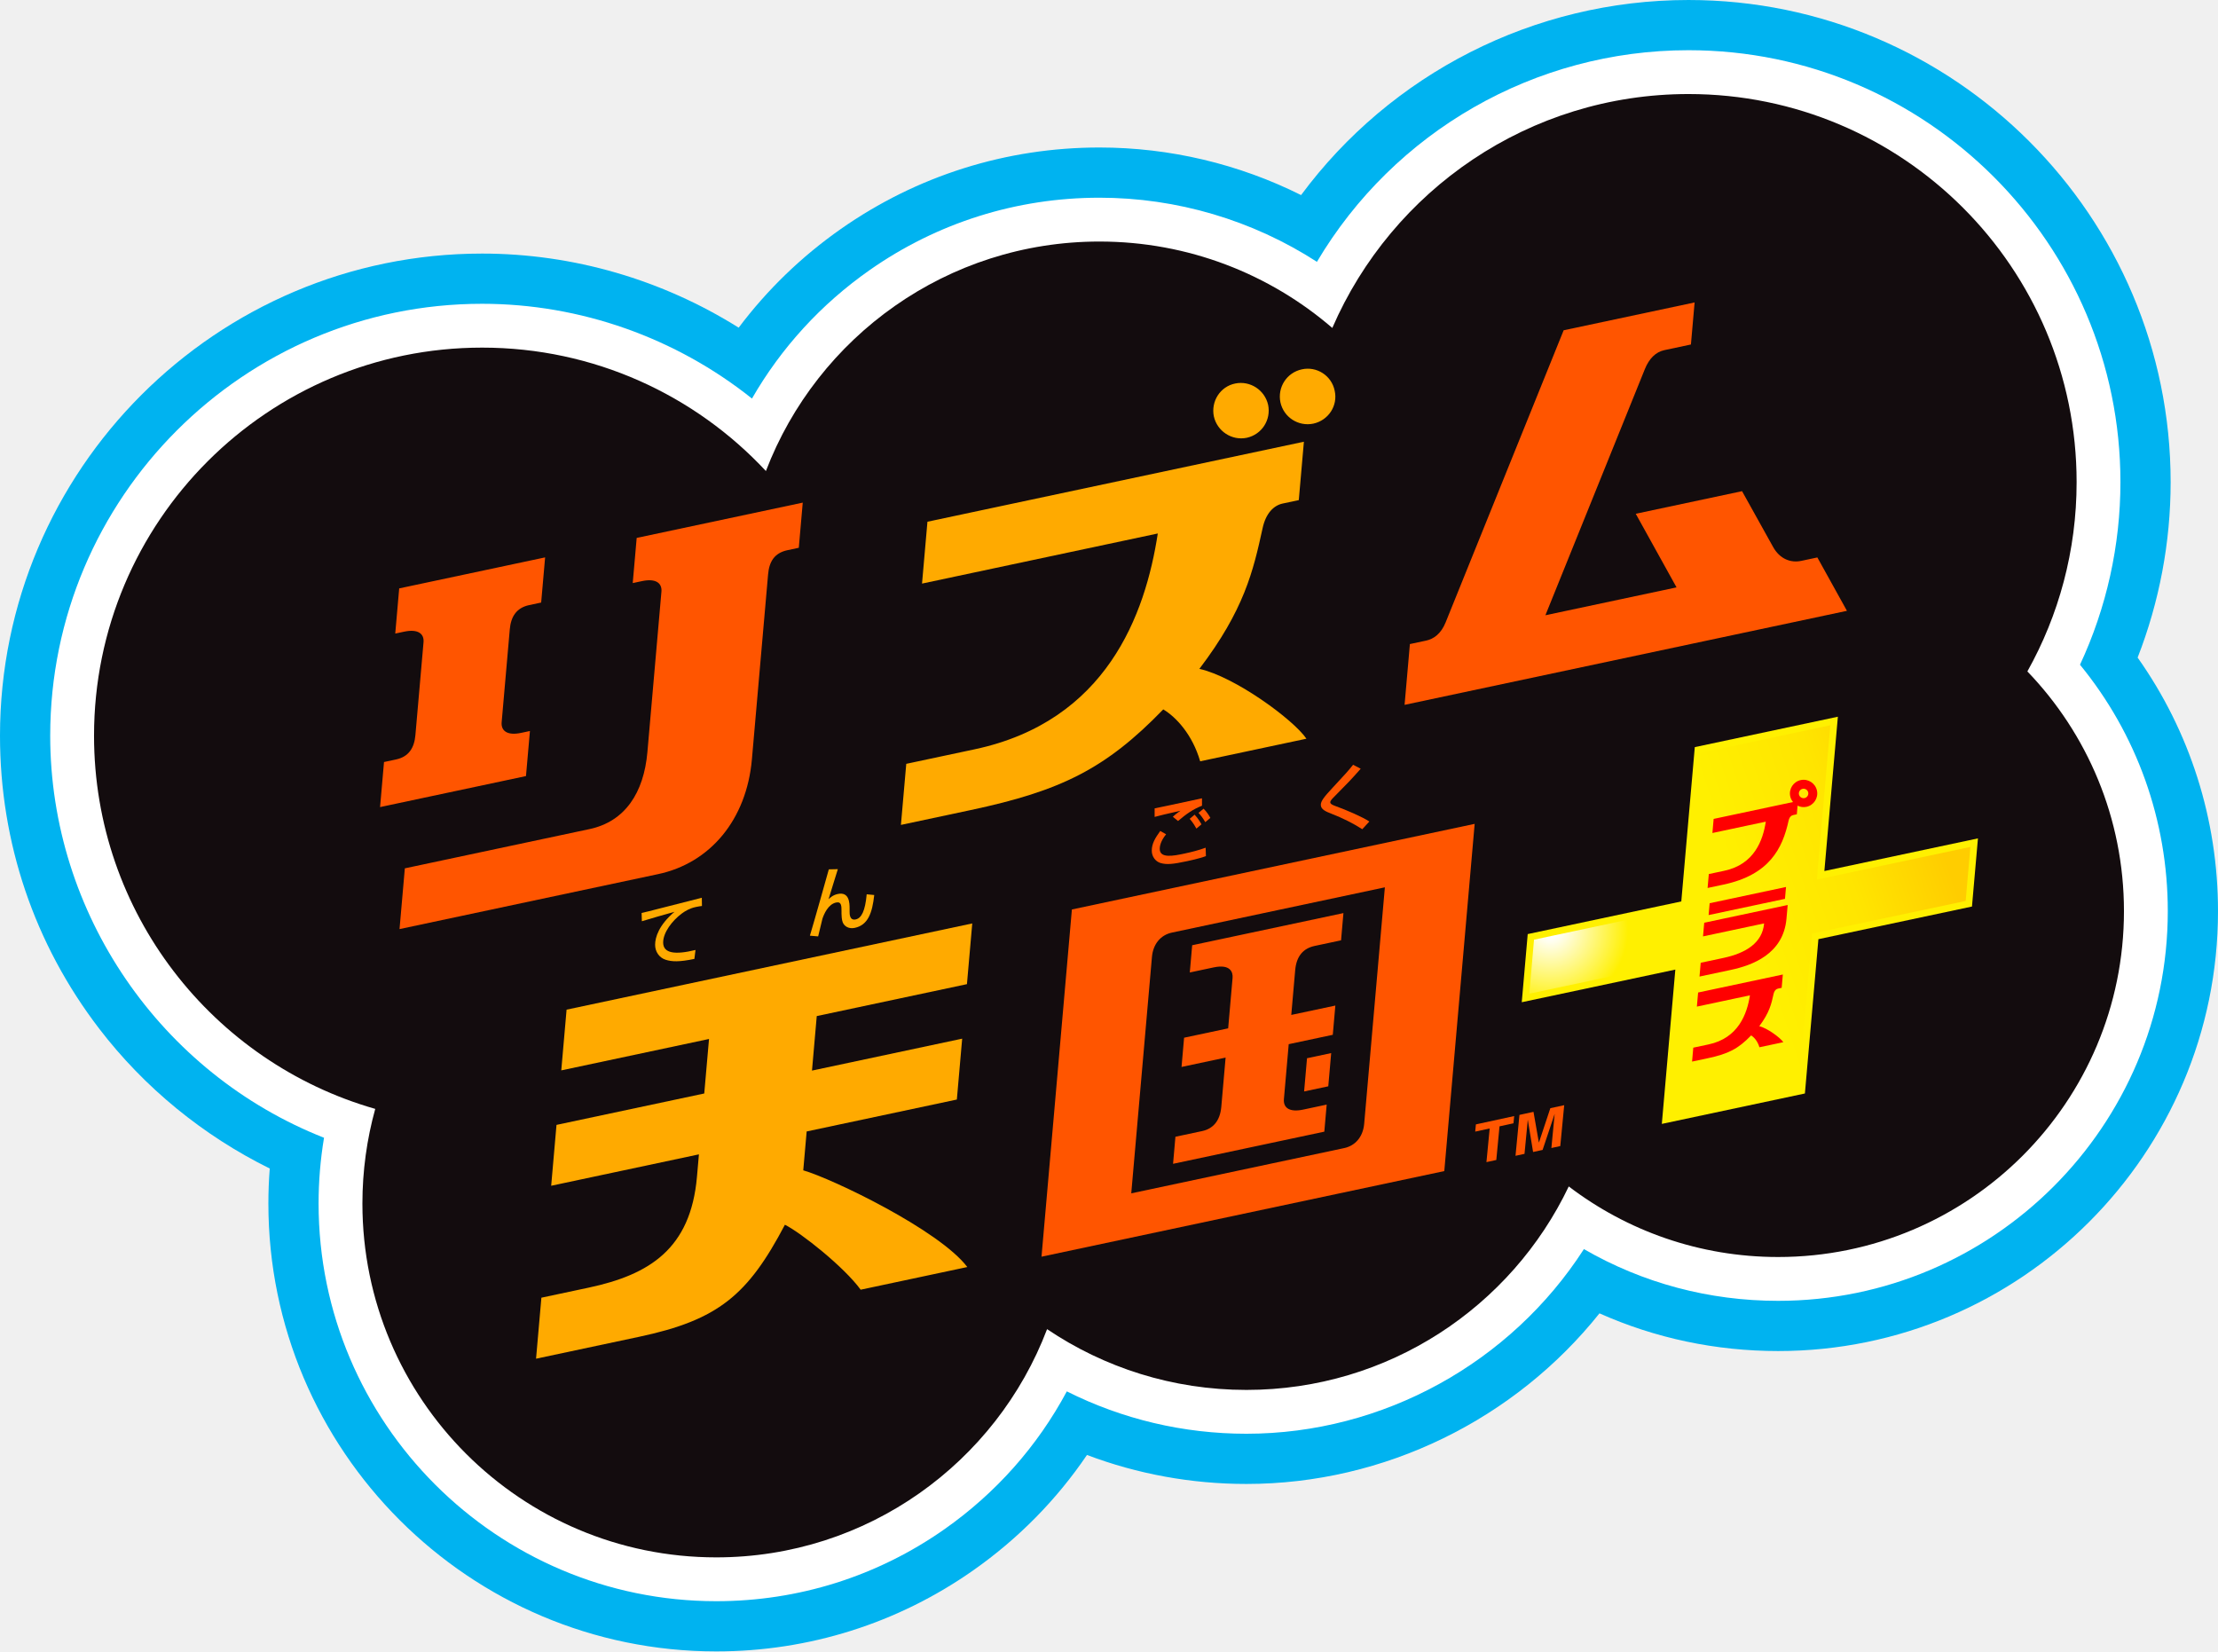
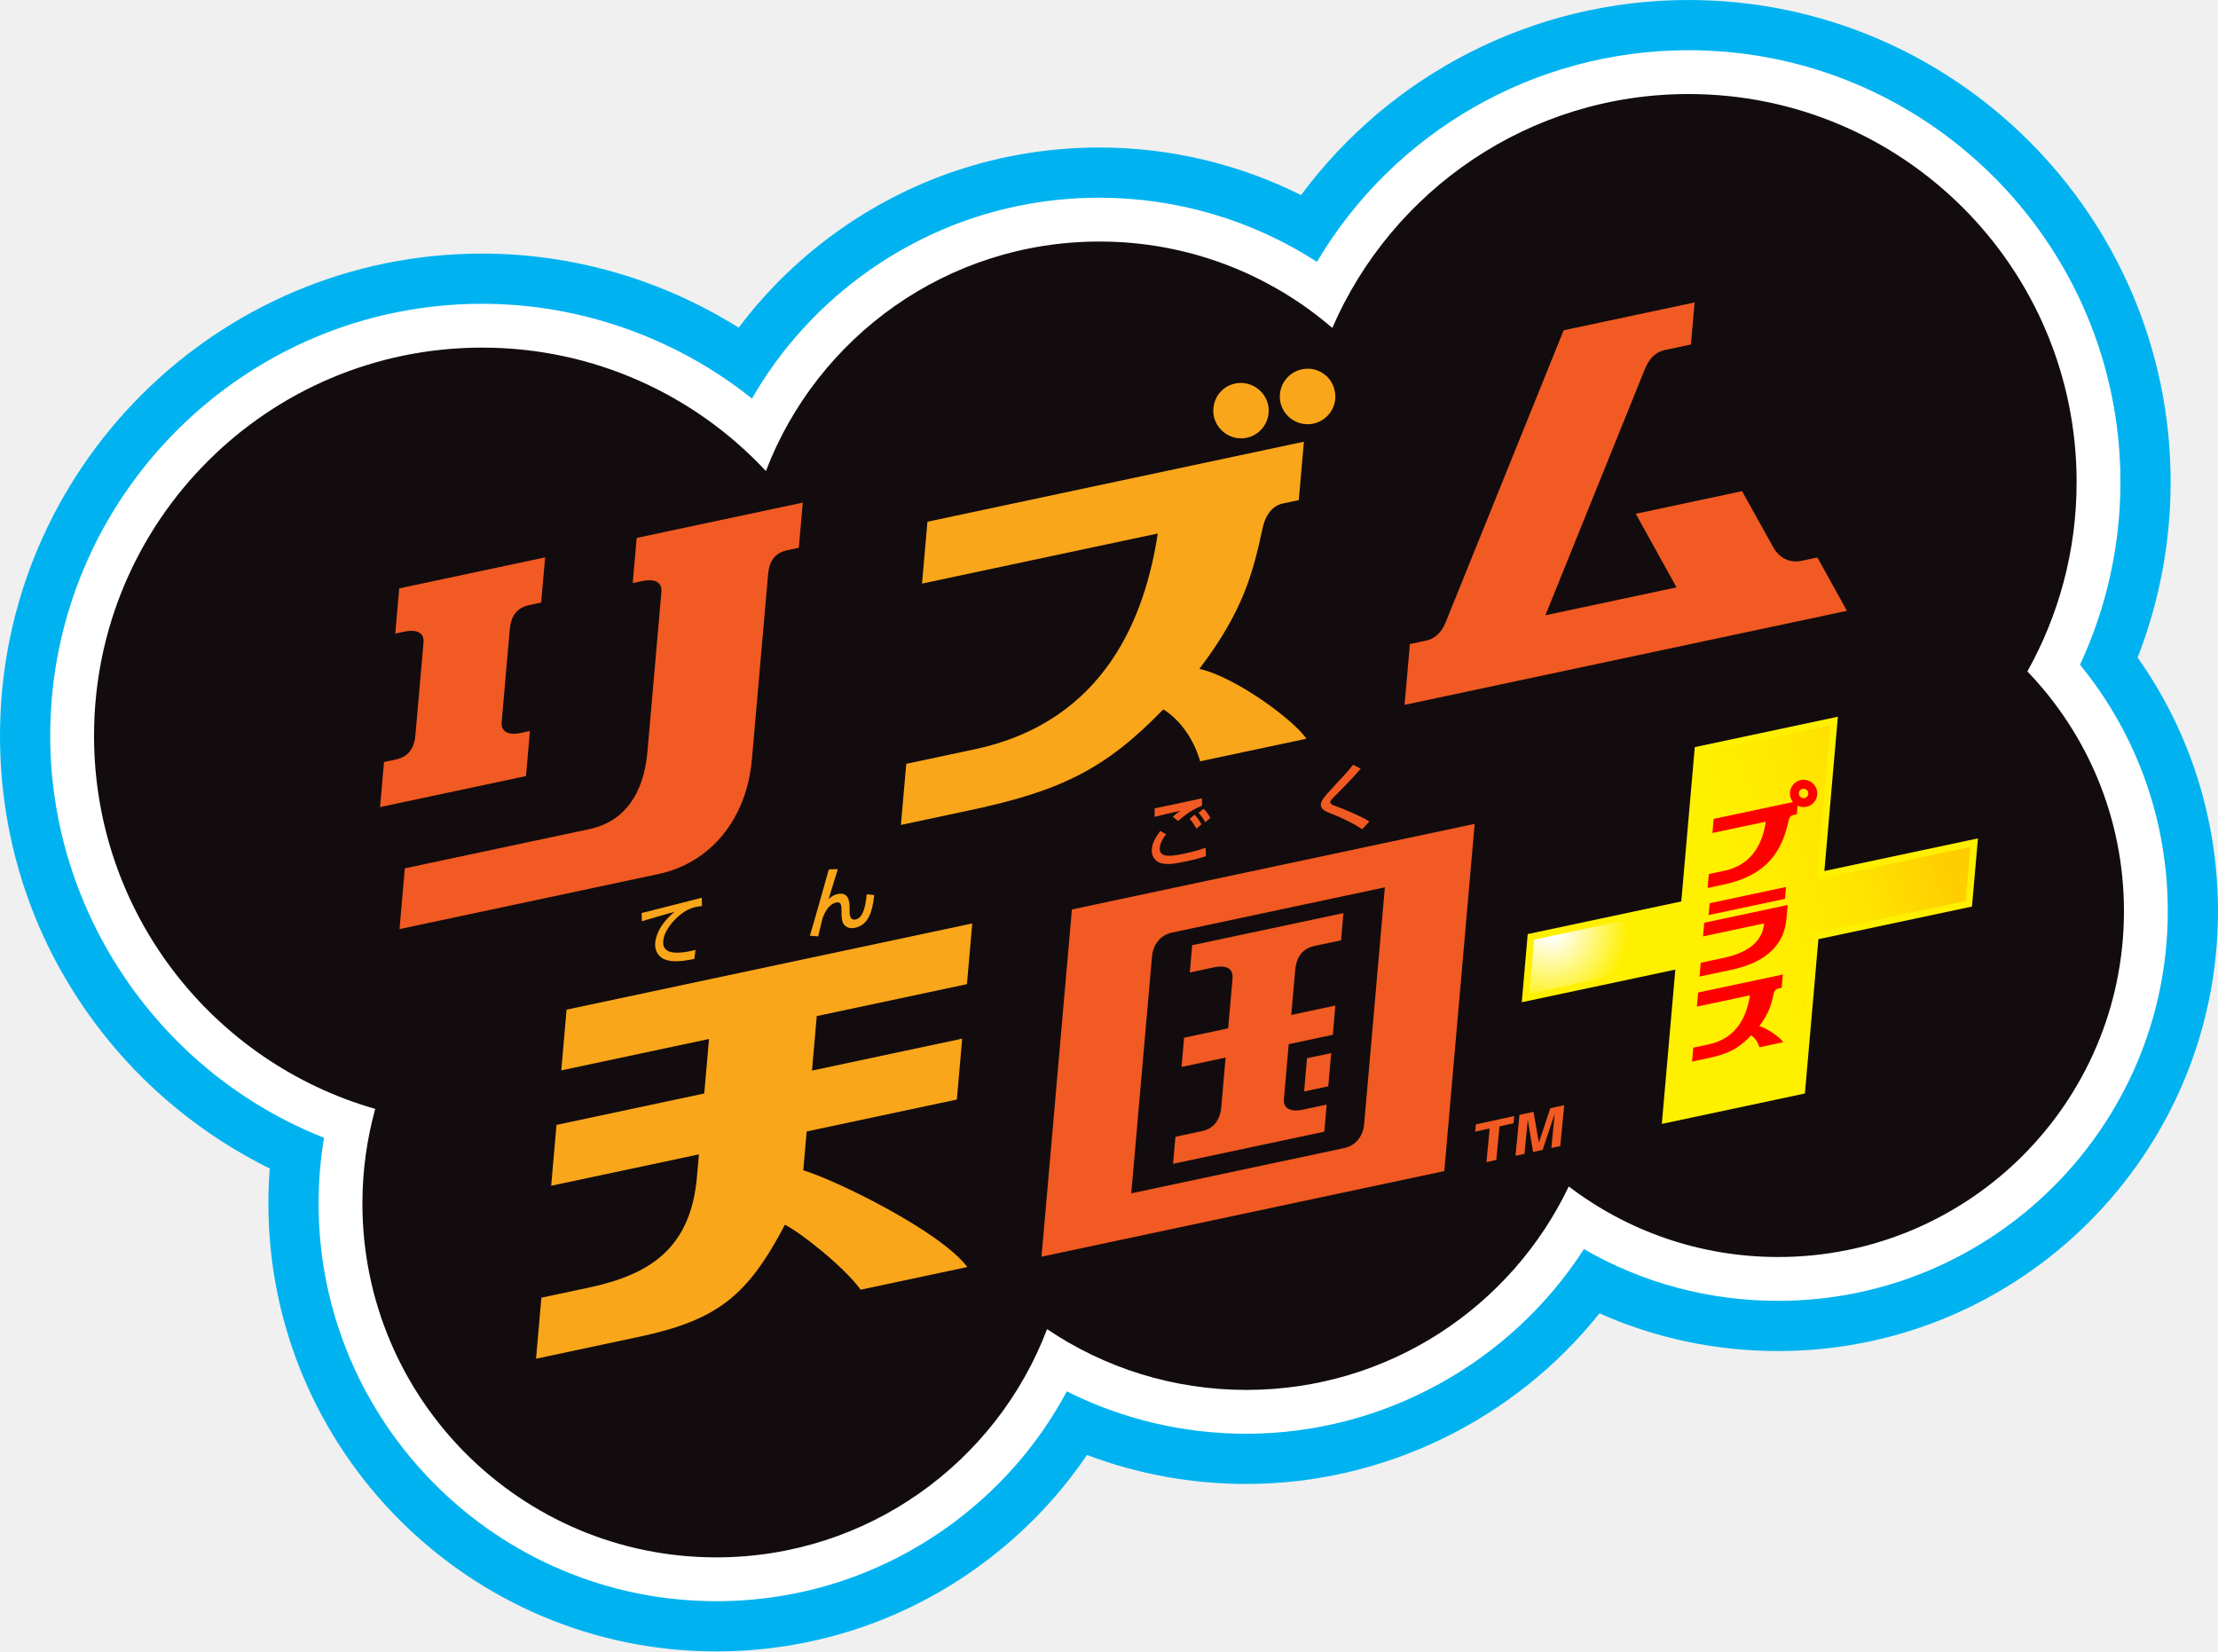
<svg xmlns="http://www.w3.org/2000/svg" version="1.1" id="svg1" width="666.667" height="496.355" viewBox="0 0 666.667 496.355">
  <defs id="defs1">
    <clipPath clipPathUnits="userSpaceOnUse" id="clipPath2">
      <path d="M 0,372.266 H 500 V 0 H 0 Z" transform="translate(-481.8827,-224.0315)" id="path2" />
    </clipPath>
    <clipPath clipPathUnits="userSpaceOnUse" id="clipPath4">
      <path d="M 0,372.266 H 500 V 0 H 0 Z" transform="translate(-468.8915,-222.4202)" id="path4" />
    </clipPath>
    <clipPath clipPathUnits="userSpaceOnUse" id="clipPath6">
      <path d="M 0,372.266 H 500 V 0 H 0 Z" transform="translate(-457.0273,-220.9138)" id="path6" />
    </clipPath>
    <clipPath clipPathUnits="userSpaceOnUse" id="clipPath8">
      <path d="M 0,372.266 H 500 V 0 H 0 Z" transform="translate(-420.4804,-186.3323)" id="path8" />
    </clipPath>
    <clipPath clipPathUnits="userSpaceOnUse" id="clipPath10">
      <path d="M 0,372.266 H 500 V 0 H 0 Z" transform="translate(-411.2646,-175.9158)" id="path10" />
    </clipPath>
    <clipPath clipPathUnits="userSpaceOnUse" id="clipPath12">
      <path d="M 0,372.266 H 500 V 0 H 0 Z" transform="translate(-412.6093,-208.782)" id="path12" />
    </clipPath>
    <linearGradient x1="0" y1="0" x2="1" y2="0" gradientUnits="userSpaceOnUse" gradientTransform="matrix(60.07675,18.3673,19.20654,-57.45167,383.2298,156.545)" spreadMethod="pad" id="linearGradient16">
      <stop style="stop-opacity:1;stop-color:#fff000" offset="0" id="stop12" />
      <stop style="stop-opacity:1;stop-color:#fff000" offset="0.2" id="stop13" />
      <stop style="stop-opacity:1;stop-color:#ffe500" offset="0.6" id="stop14" />
      <stop style="stop-opacity:1;stop-color:#ffcd00" offset="0.95" id="stop15" />
      <stop style="stop-opacity:1;stop-color:#ffcd00" offset="1" id="stop16" />
    </linearGradient>
    <radialGradient fx="0" fy="0" cx="0" cy="0" r="1" gradientUnits="userSpaceOnUse" gradientTransform="matrix(17.53683,0,0,-17.53683,349.4977,162.6974)" spreadMethod="pad" id="radialGradient19">
      <stop style="stop-opacity:1;stop-color:#ffffff" offset="0" id="stop17" />
      <stop style="stop-opacity:1;stop-color:#ffffff" offset="0.1" id="stop18" />
      <stop style="stop-opacity:1;stop-color:#fff000" offset="1" id="stop19" />
    </radialGradient>
    <clipPath clipPathUnits="userSpaceOnUse" id="clipPath21">
      <path d="M 0,372.266 H 500 V 0 H 0 Z" transform="translate(-382.5253,-145.3523)" id="path21" />
    </clipPath>
    <clipPath clipPathUnits="userSpaceOnUse" id="clipPath23">
      <path d="M 0,372.266 H 500 V 0 H 0 Z" transform="translate(-402.9921,-168.2556)" id="path23" />
    </clipPath>
    <clipPath clipPathUnits="userSpaceOnUse" id="clipPath25">
      <path d="M 0,372.266 H 500 V 0 H 0 Z" transform="translate(-406.8017,-192.3596)" id="path25" />
    </clipPath>
    <clipPath clipPathUnits="userSpaceOnUse" id="clipPath27">
      <path d="M 0,372.266 H 500 V 0 H 0 Z" transform="translate(-332.5536,-117.1736)" id="path27" />
    </clipPath>
    <clipPath clipPathUnits="userSpaceOnUse" id="clipPath29">
      <path d="M 0,372.266 H 500 V 0 H 0 Z" transform="translate(-312.1894,-172.2419)" id="path29" />
    </clipPath>
    <clipPath clipPathUnits="userSpaceOnUse" id="clipPath31">
      <path d="M 0,372.266 H 500 V 0 H 0 Z" transform="translate(-301.0683,-190.5544)" id="path31" />
    </clipPath>
    <clipPath clipPathUnits="userSpaceOnUse" id="clipPath33">
      <path d="M 0,372.266 H 500 V 0 H 0 Z" transform="translate(-264.3925,-188.1535)" id="path33" />
    </clipPath>
    <clipPath clipPathUnits="userSpaceOnUse" id="clipPath35">
      <path d="M 0,372.266 H 500 V 0 H 0 Z" transform="translate(-181.0775,-108.447)" id="path35" />
    </clipPath>
    <clipPath clipPathUnits="userSpaceOnUse" id="clipPath37">
      <path d="M 0,372.266 H 500 V 0 H 0 Z" transform="translate(-195.3793,-170.6716)" id="path37" />
    </clipPath>
    <clipPath clipPathUnits="userSpaceOnUse" id="clipPath39">
      <path d="M 0,372.266 H 500 V 0 H 0 Z" transform="translate(-153.745,-166.3718)" id="path39" />
    </clipPath>
    <clipPath clipPathUnits="userSpaceOnUse" id="clipPath41">
      <path d="M 0,372.266 H 500 V 0 H 0 Z" transform="translate(-409.6855,-246.6042)" id="path41" />
    </clipPath>
    <clipPath clipPathUnits="userSpaceOnUse" id="clipPath43">
      <path d="M 0,372.266 H 500 V 0 H 0 Z" transform="translate(-300.8778,-284.1779)" id="path43" />
    </clipPath>
    <clipPath clipPathUnits="userSpaceOnUse" id="clipPath45">
      <path d="M 0,372.266 H 500 V 0 H 0 Z" transform="translate(-143.5268,-251.0056)" id="path45" />
    </clipPath>
  </defs>
  <g id="layer-MC0">
    <path id="path1" d="m 0,0 c 4.894,12.547 7.441,25.99 7.441,39.551 0,59.928 -48.754,108.683 -108.682,108.683 -34.925,0 -67.126,-16.686 -87.342,-43.975 -14.012,7.001 -29.565,10.725 -45.455,10.725 -20.991,0 -41.147,-6.349 -58.288,-18.36 -8.888,-6.229 -16.636,-13.735 -23.038,-22.255 -17.194,10.789 -37.268,16.702 -57.836,16.702 -59.928,0 -108.683,-48.755 -108.683,-108.683 0,-24.092 7.724,-46.916 22.336,-66.007 10.206,-13.335 23.493,-24.171 38.472,-31.557 -0.205,-2.623 -0.307,-5.258 -0.307,-7.897 0,-55.669 45.29,-100.959 100.958,-100.959 20.885,0 40.931,6.327 57.972,18.298 10.137,7.121 18.774,15.914 25.603,25.984 11.397,-4.307 23.536,-6.534 35.935,-6.534 31.208,0 60.532,14.581 79.601,38.459 12.554,-5.597 26.177,-8.498 40.267,-8.498 54.679,0 99.163,44.484 99.163,99.162 C 18.117,-36.458 11.765,-16.626 0,0" style="fill:#00b3f0;fill-opacity:1;fill-rule:nonzero;stroke:none" transform="matrix(1.333333,0,0,-1.333333,642.5103,197.646)" clip-path="url(#clipPath2)" />
    <path id="path3" d="m 0,0 c 5.98,12.826 9.115,26.918 9.115,41.162 0,53.688 -43.678,97.366 -97.365,97.366 -34.693,0 -66.385,-18.377 -83.768,-47.706 -14.529,9.386 -31.55,14.456 -49.028,14.456 -18.656,0 -36.566,-5.64 -51.794,-16.312 -10.96,-7.68 -19.968,-17.542 -26.537,-28.964 -17.16,13.703 -38.677,21.363 -60.831,21.363 -53.688,0 -97.366,-43.678 -97.366,-97.365 0,-40.116 24.959,-76.144 61.727,-90.631 -0.815,-4.887 -1.227,-9.848 -1.227,-14.83 0,-49.429 40.213,-89.642 89.641,-89.642 18.544,0 36.341,5.616 51.467,16.241 11.591,8.143 20.975,18.746 27.566,31.059 12.499,-6.276 26.296,-9.552 40.477,-9.552 30.846,0 59.619,16.027 76.091,41.624 13.257,-7.66 28.192,-11.663 43.777,-11.663 48.438,0 87.845,39.407 87.845,87.845 C 19.79,-35.123 12.811,-15.654 0,0" style="fill:#ffffff;fill-opacity:1;fill-rule:nonzero;stroke:none" transform="matrix(1.333333,0,0,-1.333333,625.1887,199.7944)" clip-path="url(#clipPath4)" />
    <path id="path5" d="m 0,0 c 7.066,12.623 11.101,27.174 11.101,42.668 0,48.318 -39.169,87.486 -87.487,87.486 -35.965,0 -66.855,-21.705 -80.301,-52.728 -14.093,12.138 -32.437,19.478 -52.495,19.478 -34.319,0 -63.615,-21.483 -75.188,-51.733 -15.969,17.115 -38.72,27.82 -63.974,27.82 -48.317,0 -87.486,-39.168 -87.486,-87.485 0,-39.96 26.792,-73.661 63.392,-84.124 -1.882,-6.792 -2.892,-13.946 -2.892,-21.337 0,-44.051 35.711,-79.762 79.762,-79.762 34.078,0 63.159,21.375 74.582,51.446 12.832,-8.648 28.29,-13.698 44.927,-13.698 32.058,0 59.734,18.744 72.675,45.869 13.102,-9.979 29.454,-15.908 47.195,-15.908 43.058,0 77.963,34.906 77.963,77.965 C 21.774,-33.06 13.483,-14.015 0,0" style="fill:#130c0e;fill-opacity:1;fill-rule:nonzero;stroke:none" transform="matrix(1.333333,0,0,-1.333333,609.3697,201.8029)" clip-path="url(#clipPath6)" />
    <path id="path7" d="m 0,0 3.043,34.786 -49.177,-10.453 -3.043,-34.786 -34.62,-7.358 -2.851,-32.599 34.619,7.359 -3.043,-34.785 49.176,10.453 3.043,34.785 34.621,7.358 2.851,32.599 z" style="fill:#130c0e;fill-opacity:1;fill-rule:nonzero;stroke:none" transform="matrix(1.333333,0,0,-1.333333,560.6405,247.9116)" clip-path="url(#clipPath8)" />
    <path id="path9" d="m 0,0 3.043,34.786 -32.253,-6.855 -3.043,-34.786 -34.62,-7.359 -1.344,-15.362 34.619,7.358 -3.043,-34.786 32.253,6.857 3.044,34.785 34.619,7.358 1.345,15.363 z" style="fill:#fff000;fill-opacity:1;fill-rule:nonzero;stroke:none" transform="matrix(1.333333,0,0,-1.333333,548.3528,261.8003)" clip-path="url(#clipPath10)" />
    <path id="path11" d="m 0,0 -3.044,-34.786 34.62,7.359 -1.066,-12.185 -34.619,-7.36 -3.044,-34.785 -29.134,-6.192 3.044,34.785 -34.62,-7.358 1.066,12.185 34.62,7.358 3.043,34.786 z" style="fill:#fff000;fill-opacity:1;fill-rule:nonzero;stroke:none" transform="matrix(1.333333,0,0,-1.333333,550.1457,217.9787)" clip-path="url(#clipPath12)" />
    <path id="path16" d="m 383.476,202.589 -7.154,-81.756 29.134,6.192 3.044,34.785 34.619,7.359 1.066,12.185 -34.619,-7.358 3.043,34.786 z" transform="matrix(1.333333,0,0,-1.333333,0,496.3547)" style="fill:url(#linearGradient16);stroke:none" />
    <path id="path19" d="m 345.812,160.445 -1.066,-12.185 20.757,4.412 c 1.513,2.564 2.391,5.549 2.419,8.74 v 0 c 0.011,1.253 -0.11,2.477 -0.35,3.658 v 0 z" transform="matrix(1.333333,0,0,-1.333333,0,496.3547)" style="fill:url(#radialGradient19);stroke:none" />
    <path id="path20" d="M 0,0 11.96,2.543 C 11.325,-1.623 9.35,-7.096 2.654,-8.519 l -3.464,-0.736 -0.274,-3.137 3.54,0.753 c 4.583,0.974 6.854,2.105 9.772,5.146 0.65,-0.397 1.476,-1.297 1.869,-2.671 l 5.389,1.145 c -0.658,0.986 -3.627,3.193 -5.424,3.602 2.277,3.024 2.736,5.016 3.212,7.212 0.169,0.795 0.583,1.176 1.023,1.269 L 19.113,4.237 19.375,7.236 0.277,3.177 Z" style="fill:#ff0000;fill-opacity:1;fill-rule:nonzero;stroke:none" transform="matrix(1.333333,0,0,-1.333333,510.0337,302.5516)" clip-path="url(#clipPath21)" />
    <path id="path22" d="m 0,0 -18.813,-3.999 -0.269,-3.075 13.771,2.927 c -0.38,-4.354 -4.044,-6.695 -9.22,-7.795 l -5.072,-1.079 -0.271,-3.108 7.06,1.501 c 4.756,1.012 11.843,3.529 12.545,11.553 z m -0.606,1.393 -17.216,-3.66 0.233,2.669 17.216,3.66 z" style="fill:#ff0000;fill-opacity:1;fill-rule:nonzero;stroke:none" transform="matrix(1.333333,0,0,-1.333333,537.3228,272.0139)" clip-path="url(#clipPath23)" />
    <path id="path24" d="M 0,0 C -0.576,-0.122 -1.143,0.246 -1.266,0.822 -1.388,1.398 -1.021,1.965 -0.443,2.087 0.133,2.21 0.699,1.842 0.821,1.266 0.944,0.689 0.576,0.123 0,0 M 2.792,1.685 C 2.438,3.349 0.802,4.412 -0.862,4.058 -2.527,3.704 -3.59,2.068 -3.235,0.403 c 0.104,-0.495 0.334,-0.927 0.632,-1.295 l -17.895,-3.803 -0.277,-3.177 12.037,2.559 c -0.639,-4.166 -2.564,-9.628 -9.341,-11.068 l -3.507,-0.746 -0.274,-3.136 3.584,0.762 c 10.357,2.202 13.301,8.143 14.67,14.401 0.173,0.795 0.588,1.178 1.033,1.272 l 0.826,0.176 0.17,1.944 c 0.598,-0.296 1.292,-0.412 1.996,-0.262 1.664,0.354 2.727,1.99 2.373,3.655" style="fill:#ff0000;fill-opacity:1;fill-rule:nonzero;stroke:none" transform="matrix(1.333333,0,0,-1.333333,542.4023,239.8752)" clip-path="url(#clipPath25)" />
-     <path id="path26" d="M 0,0 3.262,0.709 2.533,-6.877 4.754,-6.395 5.482,1.19 8.628,1.874 8.784,3.504 0.156,1.63 Z m 20.063,5.957 -0.885,-9.219 -2.005,-0.435 0.74,7.702 -2.721,-8.133 -2.145,-0.466 -1.193,7.282 -0.74,-7.702 -2.028,-0.44 0.886,9.221 3.169,0.687 1.207,-6.897 0.023,0.004 2.566,7.718 z" style="fill:#ff5500;fill-opacity:1;fill-rule:nonzero;stroke:none" transform="matrix(1.333333,0,0,-1.333333,443.4048,340.1232)" clip-path="url(#clipPath27)" />
-     <path id="path28" d="m 0,0 -47.987,-10.2 c -2.579,-0.54 -4.27,-2.612 -4.522,-5.494 l -4.663,-53.291 47.987,10.2 c 2.386,0.493 4.252,2.407 4.522,5.494 z m 20.242,14.306 -6.847,-78.271 -90.797,-19.3 6.847,78.272 z m -33.36,-63.286 -5.301,-1.127 c -3.096,-0.659 -4.511,0.418 -4.34,2.367 l 1.083,12.384 9.935,2.111 0.577,6.591 -9.936,-2.112 0.883,10.087 c 0.28,3.201 1.843,4.925 4.387,5.466 l 5.952,1.266 0.537,6.139 -34.097,-7.247 -0.537,-6.14 5.369,1.141 c 3.752,0.797 4.39,-1.049 4.274,-2.368 l -0.994,-11.368 -9.935,-2.111 -0.577,-6.591 9.936,2.111 -0.972,-11.101 c -0.276,-3.16 -1.862,-4.944 -4.321,-5.466 l -6.019,-1.28 -0.534,-6.099 34.097,7.247 z m -4.433,10.454 5.449,1.158 -0.655,-7.488 -5.449,-1.159 z" style="fill:#ff5500;fill-opacity:1;fill-rule:nonzero;stroke:none" transform="matrix(1.333333,0,0,-1.333333,416.2525,266.6988)" clip-path="url(#clipPath29)" />
-     <path id="path30" d="m 0,0 c -0.465,0.169 -1.187,0.436 -1.187,0.855 0,0.353 0.322,0.689 1.108,1.477 3.133,3.166 3.485,3.526 5.751,6.088 L 3.956,9.313 C 2.83,7.899 2.397,7.422 -0.848,3.931 -2.519,2.132 -3.322,1.123 -3.323,0.3 -3.324,-0.773 -2.168,-1.233 -0.868,-1.745 1.554,-2.689 3.863,-3.827 6.029,-5.212 L 7.62,-3.481 C 6.161,-2.482 2.358,-0.841 0,0" style="fill:#ff5500;fill-opacity:1;fill-rule:nonzero;stroke:none" transform="matrix(1.333333,0,0,-1.333333,401.4244,242.2821)" clip-path="url(#clipPath31)" />
-     <path id="path32" d="m 0,0 1.174,-0.96 c 1.89,1.611 3.342,2.636 5.397,3.447 l 0.001,1.67 C 5.529,3.935 0.378,2.824 -0.779,2.578 -1.595,2.404 -3.616,1.975 -4.105,1.887 l -0.002,-1.925 c 1.044,0.29 2.446,0.622 5.804,1.387 C 0.636,0.579 0.522,0.485 0,0 m 2.618,-8.303 c -2.446,-0.52 -5.576,-1.151 -5.574,1.064 10e-4,0.359 0.067,1.616 1.437,3.287 l -1.32,0.742 c -1.19,-1.65 -1.909,-2.876 -1.91,-4.444 -0.001,-1.346 0.862,-2.458 1.987,-2.78 1.385,-0.404 2.771,-0.264 5.981,0.419 2.527,0.537 3.668,0.933 4.238,1.14 L 7.394,-6.981 C 5.813,-7.555 4.215,-7.963 2.618,-8.303 m 4.699,7.081 1.141,0.958 C 8.116,0.396 7.58,1.168 6.929,1.813 L 5.787,0.872 c 0.635,-0.7 0.961,-1.142 1.53,-2.094 M 4.906,0.464 C 5.754,-0.43 6.307,-1.437 6.453,-1.712 L 5.312,-2.67 c -0.734,1.326 -1.254,1.897 -1.514,2.199 z" style="fill:#ff5500;fill-opacity:1;fill-rule:nonzero;stroke:none" transform="matrix(1.333333,0,0,-1.333333,352.5233,245.4833)" clip-path="url(#clipPath33)" />
-     <path id="path34" d="m 0,0 0.767,8.762 33.857,7.196 1.2,13.723 -33.857,-7.198 1.075,12.288 33.857,7.197 1.198,13.688 -91.45,-19.438 -1.197,-13.689 33.305,7.079 -1.074,-12.287 -33.306,-7.079 -1.201,-13.722 33.306,7.079 -0.444,-5.074 c -1.422,-16.25 -10.748,-22.058 -24.395,-24.968 l -10.674,-2.269 -1.203,-13.753 23.245,4.942 c 17.854,3.787 24.524,9.413 32.855,25.259 3.65,-1.834 13.33,-9.505 17.078,-14.646 l 24.042,5.11 C 30.654,-13.456 6.563,-1.893 0,0" style="fill:#ffaa00;fill-opacity:1;fill-rule:nonzero;stroke:none" transform="matrix(1.333333,0,0,-1.333333,241.4367,351.7587)" clip-path="url(#clipPath35)" />
-     <path id="path36" d="m 0,0 c -0.346,-3.792 -1.189,-5.392 -2.483,-5.667 -1.375,-0.292 -1.372,1.247 -1.371,1.737 v 0.727 c 0.003,1.219 -0.057,3.825 -2.66,3.272 -1.1,-0.234 -1.732,-0.841 -2.088,-1.187 0.277,0.971 1.772,5.7 2.098,6.784 L -8.541,5.622 C -9.258,3.069 -11.535,-5.072 -12.804,-9.331 l 1.859,-0.162 c 0.114,0.48 0.928,3.882 0.961,3.972 0.342,1.02 1.267,3.279 3.095,3.667 1.213,0.258 1.211,-0.84 1.209,-1.922 l -0.001,-0.576 c -0.001,-0.372 0.046,-1.376 0.27,-1.954 0.355,-0.922 1.389,-1.548 2.715,-1.265 2.975,0.632 3.949,3.324 4.394,7.408 z" style="fill:#ffaa00;fill-opacity:1;fill-rule:nonzero;stroke:none" transform="matrix(1.333333,0,0,-1.333333,260.5057,268.7925)" clip-path="url(#clipPath37)" />
-     <path id="path38" d="M 0,0 C 0.742,0.535 1.704,1.136 3.122,1.437 3.8,1.581 4.163,1.626 4.494,1.663 L 4.465,3.519 C 2.841,3.107 -4.395,1.273 -5.75,0.919 -6.838,0.639 -8.021,0.321 -9.108,0.09 l 0.059,-1.865 c 2.445,0.733 4.887,1.45 7.347,2.122 -3.52,-2.99 -4.359,-5.739 -4.362,-7.436 -0.002,-1.533 0.924,-2.901 2.341,-3.358 1.434,-0.47 3.12,-0.524 6.51,0.18 l 0.255,2.016 C -1.499,-9.364 -4.255,-9.062 -4.251,-6.556 -4.247,-4.331 -2.241,-1.646 0,0" style="fill:#ffaa00;fill-opacity:1;fill-rule:nonzero;stroke:none" transform="matrix(1.333333,0,0,-1.333333,204.9933,274.5256)" clip-path="url(#clipPath39)" />
-     <path id="path40" d="m 0,0 -3.615,-0.768 c -2.366,-0.509 -4.842,0.398 -6.366,3.137 l -6.995,12.571 -23.966,-5.095 9.197,-16.593 -29.562,-6.283 22.412,55.471 c 0.98,2.425 2.471,3.867 4.378,4.287 l 6.015,1.278 0.829,9.479 -29.521,-6.275 -26.612,-65.864 c -1.031,-2.552 -2.695,-3.731 -4.389,-4.091 l -3.66,-0.778 -1.199,-13.704 99.723,21.197 z" style="fill:#ff5500;fill-opacity:1;fill-rule:nonzero;stroke:none" transform="matrix(1.333333,0,0,-1.333333,546.2473,167.5491)" clip-path="url(#clipPath41)" />
-     <path id="path42" d="m 0,0 c -0.68,3.417 -4.052,5.577 -7.411,4.827 -3.423,-0.744 -5.513,-4.057 -4.827,-7.411 0.744,-3.423 4.057,-5.513 7.411,-4.828 C -1.403,-6.667 0.75,-3.359 0,0 m -30.505,-62.69 c 10.108,13.297 12.14,22.044 14.248,31.688 0.747,3.491 2.586,5.169 4.537,5.583 l 3.626,0.771 1.152,13.162 -84.864,-18.038 -1.22,-13.943 53.147,11.296 c -2.802,-18.29 -11.557,-42.331 -41.309,-48.656 l -15.393,-3.272 -1.204,-13.767 15.733,3.346 c 20.365,4.327 30.45,9.315 43.408,22.695 2.891,-1.731 6.568,-5.672 8.32,-11.701 l 23.951,5.091 c -2.931,4.319 -16.139,13.97 -24.132,15.745 m 3.263,56.917 c -0.686,3.354 1.409,6.731 4.827,7.411 3.353,0.685 6.661,-1.469 7.411,-4.827 0.686,-3.354 -1.403,-6.667 -4.827,-7.412 -3.354,-0.686 -6.661,1.468 -7.411,4.828" style="fill:#ffaa00;fill-opacity:1;fill-rule:nonzero;stroke:none" transform="matrix(1.333333,0,0,-1.333333,401.1704,117.4508)" clip-path="url(#clipPath43)" />
-     <path id="path44" d="m 0,0 -0.891,-10.179 2.089,0.444 c 3.145,0.668 4.549,-0.467 4.381,-2.38 L 2.416,-48.27 c -0.805,-9.203 -5.043,-15.654 -13.043,-17.365 l -41.638,-8.849 -1.197,-13.695 58.225,12.376 c 11.783,2.465 20.021,12.284 21.213,25.916 l 3.645,41.658 c 0.252,2.88 1.41,4.835 4.363,5.462 l 2.561,0.545 0.891,10.179 z m -24.955,-53.684 -32.894,-6.992 0.889,10.159 2.708,0.576 c 2.912,0.619 4.122,2.66 4.37,5.498 l 1.831,20.925 c 0.167,1.912 -1.228,3.054 -4.378,2.384 l -1.997,-0.424 0.89,10.179 32.894,6.991 -0.89,-10.179 -2.701,-0.574 c -2.921,-0.621 -4.13,-2.667 -4.376,-5.479 l -1.83,-20.925 c -0.169,-1.924 1.241,-3.071 4.381,-2.403 l 1.992,0.423 z" style="fill:#ff5500;fill-opacity:1;fill-rule:nonzero;stroke:none" transform="matrix(1.333333,0,0,-1.333333,191.3691,161.6805)" clip-path="url(#clipPath45)" />
+     <path id="path26" d="M 0,0 3.262,0.709 2.533,-6.877 4.754,-6.395 5.482,1.19 8.628,1.874 8.784,3.504 0.156,1.63 Z m 20.063,5.957 -0.885,-9.219 -2.005,-0.435 0.74,7.702 -2.721,-8.133 -2.145,-0.466 -1.193,7.282 -0.74,-7.702 -2.028,-0.44 0.886,9.221 3.169,0.687 1.207,-6.897 0.023,0.004 2.566,7.718 z" style="fill:#f15a22;fill-opacity:1;fill-rule:nonzero;stroke:none" transform="matrix(1.333333,0,0,-1.333333,443.4048,340.1232)" clip-path="url(#clipPath27)" />
+     <path id="path28" d="m 0,0 -47.987,-10.2 c -2.579,-0.54 -4.27,-2.612 -4.522,-5.494 l -4.663,-53.291 47.987,10.2 c 2.386,0.493 4.252,2.407 4.522,5.494 z m 20.242,14.306 -6.847,-78.271 -90.797,-19.3 6.847,78.272 z m -33.36,-63.286 -5.301,-1.127 c -3.096,-0.659 -4.511,0.418 -4.34,2.367 l 1.083,12.384 9.935,2.111 0.577,6.591 -9.936,-2.112 0.883,10.087 c 0.28,3.201 1.843,4.925 4.387,5.466 l 5.952,1.266 0.537,6.139 -34.097,-7.247 -0.537,-6.14 5.369,1.141 c 3.752,0.797 4.39,-1.049 4.274,-2.368 l -0.994,-11.368 -9.935,-2.111 -0.577,-6.591 9.936,2.111 -0.972,-11.101 c -0.276,-3.16 -1.862,-4.944 -4.321,-5.466 l -6.019,-1.28 -0.534,-6.099 34.097,7.247 z m -4.433,10.454 5.449,1.158 -0.655,-7.488 -5.449,-1.159 z" style="fill:#f15a22;fill-opacity:1;fill-rule:nonzero;stroke:none" transform="matrix(1.333333,0,0,-1.333333,416.2525,266.6988)" clip-path="url(#clipPath29)" />
+     <path id="path30" d="m 0,0 c -0.465,0.169 -1.187,0.436 -1.187,0.855 0,0.353 0.322,0.689 1.108,1.477 3.133,3.166 3.485,3.526 5.751,6.088 L 3.956,9.313 C 2.83,7.899 2.397,7.422 -0.848,3.931 -2.519,2.132 -3.322,1.123 -3.323,0.3 -3.324,-0.773 -2.168,-1.233 -0.868,-1.745 1.554,-2.689 3.863,-3.827 6.029,-5.212 L 7.62,-3.481 C 6.161,-2.482 2.358,-0.841 0,0" style="fill:#f15a22;fill-opacity:1;fill-rule:nonzero;stroke:none" transform="matrix(1.333333,0,0,-1.333333,401.4244,242.2821)" clip-path="url(#clipPath31)" />
+     <path id="path32" d="m 0,0 1.174,-0.96 c 1.89,1.611 3.342,2.636 5.397,3.447 l 0.001,1.67 C 5.529,3.935 0.378,2.824 -0.779,2.578 -1.595,2.404 -3.616,1.975 -4.105,1.887 l -0.002,-1.925 c 1.044,0.29 2.446,0.622 5.804,1.387 C 0.636,0.579 0.522,0.485 0,0 m 2.618,-8.303 c -2.446,-0.52 -5.576,-1.151 -5.574,1.064 10e-4,0.359 0.067,1.616 1.437,3.287 l -1.32,0.742 c -1.19,-1.65 -1.909,-2.876 -1.91,-4.444 -0.001,-1.346 0.862,-2.458 1.987,-2.78 1.385,-0.404 2.771,-0.264 5.981,0.419 2.527,0.537 3.668,0.933 4.238,1.14 L 7.394,-6.981 C 5.813,-7.555 4.215,-7.963 2.618,-8.303 m 4.699,7.081 1.141,0.958 C 8.116,0.396 7.58,1.168 6.929,1.813 L 5.787,0.872 c 0.635,-0.7 0.961,-1.142 1.53,-2.094 M 4.906,0.464 C 5.754,-0.43 6.307,-1.437 6.453,-1.712 L 5.312,-2.67 c -0.734,1.326 -1.254,1.897 -1.514,2.199 z" style="fill:#f15a22;fill-opacity:1;fill-rule:nonzero;stroke:none" transform="matrix(1.333333,0,0,-1.333333,352.5233,245.4833)" clip-path="url(#clipPath33)" />
+     <path id="path34" d="m 0,0 0.767,8.762 33.857,7.196 1.2,13.723 -33.857,-7.198 1.075,12.288 33.857,7.197 1.198,13.688 -91.45,-19.438 -1.197,-13.689 33.305,7.079 -1.074,-12.287 -33.306,-7.079 -1.201,-13.722 33.306,7.079 -0.444,-5.074 c -1.422,-16.25 -10.748,-22.058 -24.395,-24.968 l -10.674,-2.269 -1.203,-13.753 23.245,4.942 c 17.854,3.787 24.524,9.413 32.855,25.259 3.65,-1.834 13.33,-9.505 17.078,-14.646 l 24.042,5.11 C 30.654,-13.456 6.563,-1.893 0,0" style="fill:#faa61a;fill-opacity:1;fill-rule:nonzero;stroke:none" transform="matrix(1.333333,0,0,-1.333333,241.4367,351.7587)" clip-path="url(#clipPath35)" />
+     <path id="path36" d="m 0,0 c -0.346,-3.792 -1.189,-5.392 -2.483,-5.667 -1.375,-0.292 -1.372,1.247 -1.371,1.737 v 0.727 c 0.003,1.219 -0.057,3.825 -2.66,3.272 -1.1,-0.234 -1.732,-0.841 -2.088,-1.187 0.277,0.971 1.772,5.7 2.098,6.784 L -8.541,5.622 C -9.258,3.069 -11.535,-5.072 -12.804,-9.331 l 1.859,-0.162 c 0.114,0.48 0.928,3.882 0.961,3.972 0.342,1.02 1.267,3.279 3.095,3.667 1.213,0.258 1.211,-0.84 1.209,-1.922 l -0.001,-0.576 c -0.001,-0.372 0.046,-1.376 0.27,-1.954 0.355,-0.922 1.389,-1.548 2.715,-1.265 2.975,0.632 3.949,3.324 4.394,7.408 z" style="fill:#faa61a;fill-opacity:1;fill-rule:nonzero;stroke:none" transform="matrix(1.333333,0,0,-1.333333,260.5057,268.7925)" clip-path="url(#clipPath37)" />
+     <path id="path38" d="M 0,0 C 0.742,0.535 1.704,1.136 3.122,1.437 3.8,1.581 4.163,1.626 4.494,1.663 L 4.465,3.519 C 2.841,3.107 -4.395,1.273 -5.75,0.919 -6.838,0.639 -8.021,0.321 -9.108,0.09 l 0.059,-1.865 c 2.445,0.733 4.887,1.45 7.347,2.122 -3.52,-2.99 -4.359,-5.739 -4.362,-7.436 -0.002,-1.533 0.924,-2.901 2.341,-3.358 1.434,-0.47 3.12,-0.524 6.51,0.18 l 0.255,2.016 C -1.499,-9.364 -4.255,-9.062 -4.251,-6.556 -4.247,-4.331 -2.241,-1.646 0,0" style="fill:#faa61a;fill-opacity:1;fill-rule:nonzero;stroke:none" transform="matrix(1.333333,0,0,-1.333333,204.9933,274.5256)" clip-path="url(#clipPath39)" />
+     <path id="path40" d="m 0,0 -3.615,-0.768 c -2.366,-0.509 -4.842,0.398 -6.366,3.137 l -6.995,12.571 -23.966,-5.095 9.197,-16.593 -29.562,-6.283 22.412,55.471 c 0.98,2.425 2.471,3.867 4.378,4.287 l 6.015,1.278 0.829,9.479 -29.521,-6.275 -26.612,-65.864 c -1.031,-2.552 -2.695,-3.731 -4.389,-4.091 l -3.66,-0.778 -1.199,-13.704 99.723,21.197 z" style="fill:#f15a22;fill-opacity:1;fill-rule:nonzero;stroke:none" transform="matrix(1.333333,0,0,-1.333333,546.2473,167.5491)" clip-path="url(#clipPath41)" />
+     <path id="path42" d="m 0,0 c -0.68,3.417 -4.052,5.577 -7.411,4.827 -3.423,-0.744 -5.513,-4.057 -4.827,-7.411 0.744,-3.423 4.057,-5.513 7.411,-4.828 C -1.403,-6.667 0.75,-3.359 0,0 m -30.505,-62.69 c 10.108,13.297 12.14,22.044 14.248,31.688 0.747,3.491 2.586,5.169 4.537,5.583 l 3.626,0.771 1.152,13.162 -84.864,-18.038 -1.22,-13.943 53.147,11.296 c -2.802,-18.29 -11.557,-42.331 -41.309,-48.656 l -15.393,-3.272 -1.204,-13.767 15.733,3.346 c 20.365,4.327 30.45,9.315 43.408,22.695 2.891,-1.731 6.568,-5.672 8.32,-11.701 l 23.951,5.091 c -2.931,4.319 -16.139,13.97 -24.132,15.745 m 3.263,56.917 c -0.686,3.354 1.409,6.731 4.827,7.411 3.353,0.685 6.661,-1.469 7.411,-4.827 0.686,-3.354 -1.403,-6.667 -4.827,-7.412 -3.354,-0.686 -6.661,1.468 -7.411,4.828" style="fill:#faa61a;fill-opacity:1;fill-rule:nonzero;stroke:none" transform="matrix(1.333333,0,0,-1.333333,401.1704,117.4508)" clip-path="url(#clipPath43)" />
+     <path id="path44" d="m 0,0 -0.891,-10.179 2.089,0.444 c 3.145,0.668 4.549,-0.467 4.381,-2.38 L 2.416,-48.27 c -0.805,-9.203 -5.043,-15.654 -13.043,-17.365 l -41.638,-8.849 -1.197,-13.695 58.225,12.376 c 11.783,2.465 20.021,12.284 21.213,25.916 l 3.645,41.658 c 0.252,2.88 1.41,4.835 4.363,5.462 l 2.561,0.545 0.891,10.179 z m -24.955,-53.684 -32.894,-6.992 0.889,10.159 2.708,0.576 c 2.912,0.619 4.122,2.66 4.37,5.498 l 1.831,20.925 c 0.167,1.912 -1.228,3.054 -4.378,2.384 l -1.997,-0.424 0.89,10.179 32.894,6.991 -0.89,-10.179 -2.701,-0.574 c -2.921,-0.621 -4.13,-2.667 -4.376,-5.479 l -1.83,-20.925 c -0.169,-1.924 1.241,-3.071 4.381,-2.403 l 1.992,0.423 z" style="fill:#f15a22;fill-opacity:1;fill-rule:nonzero;stroke:none" transform="matrix(1.333333,0,0,-1.333333,191.3691,161.6805)" clip-path="url(#clipPath45)" />
  </g>
</svg>
